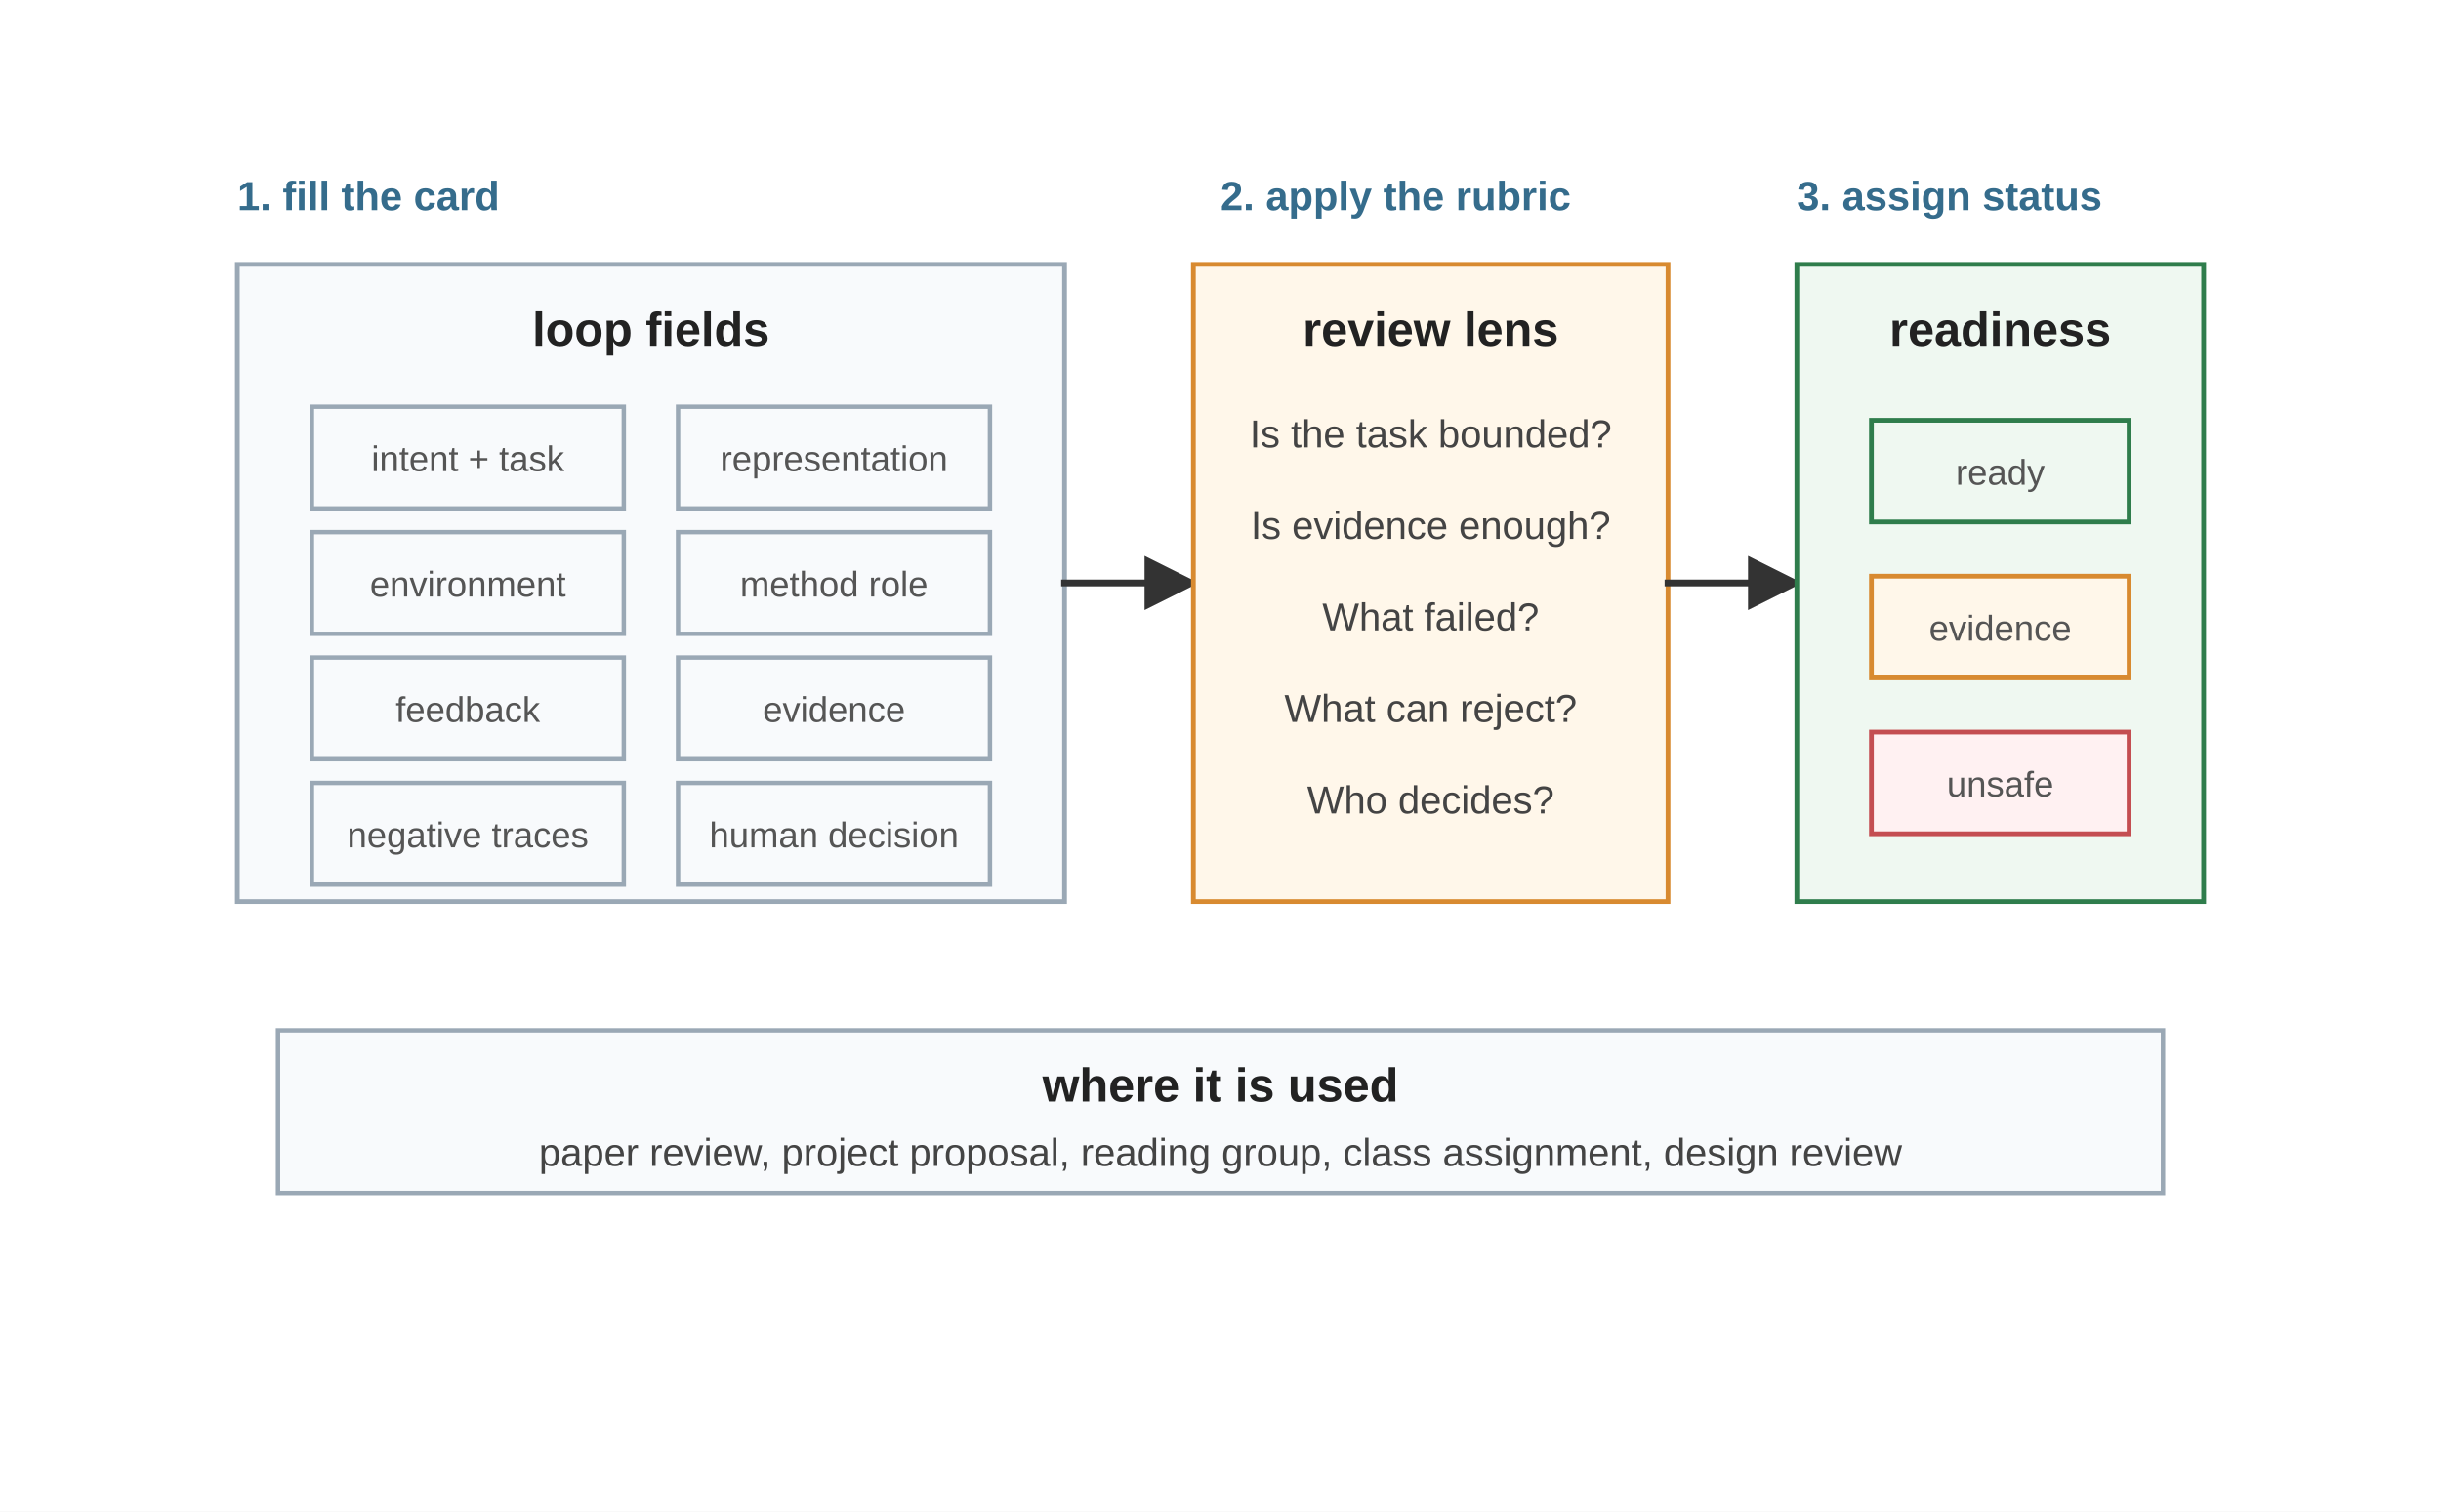
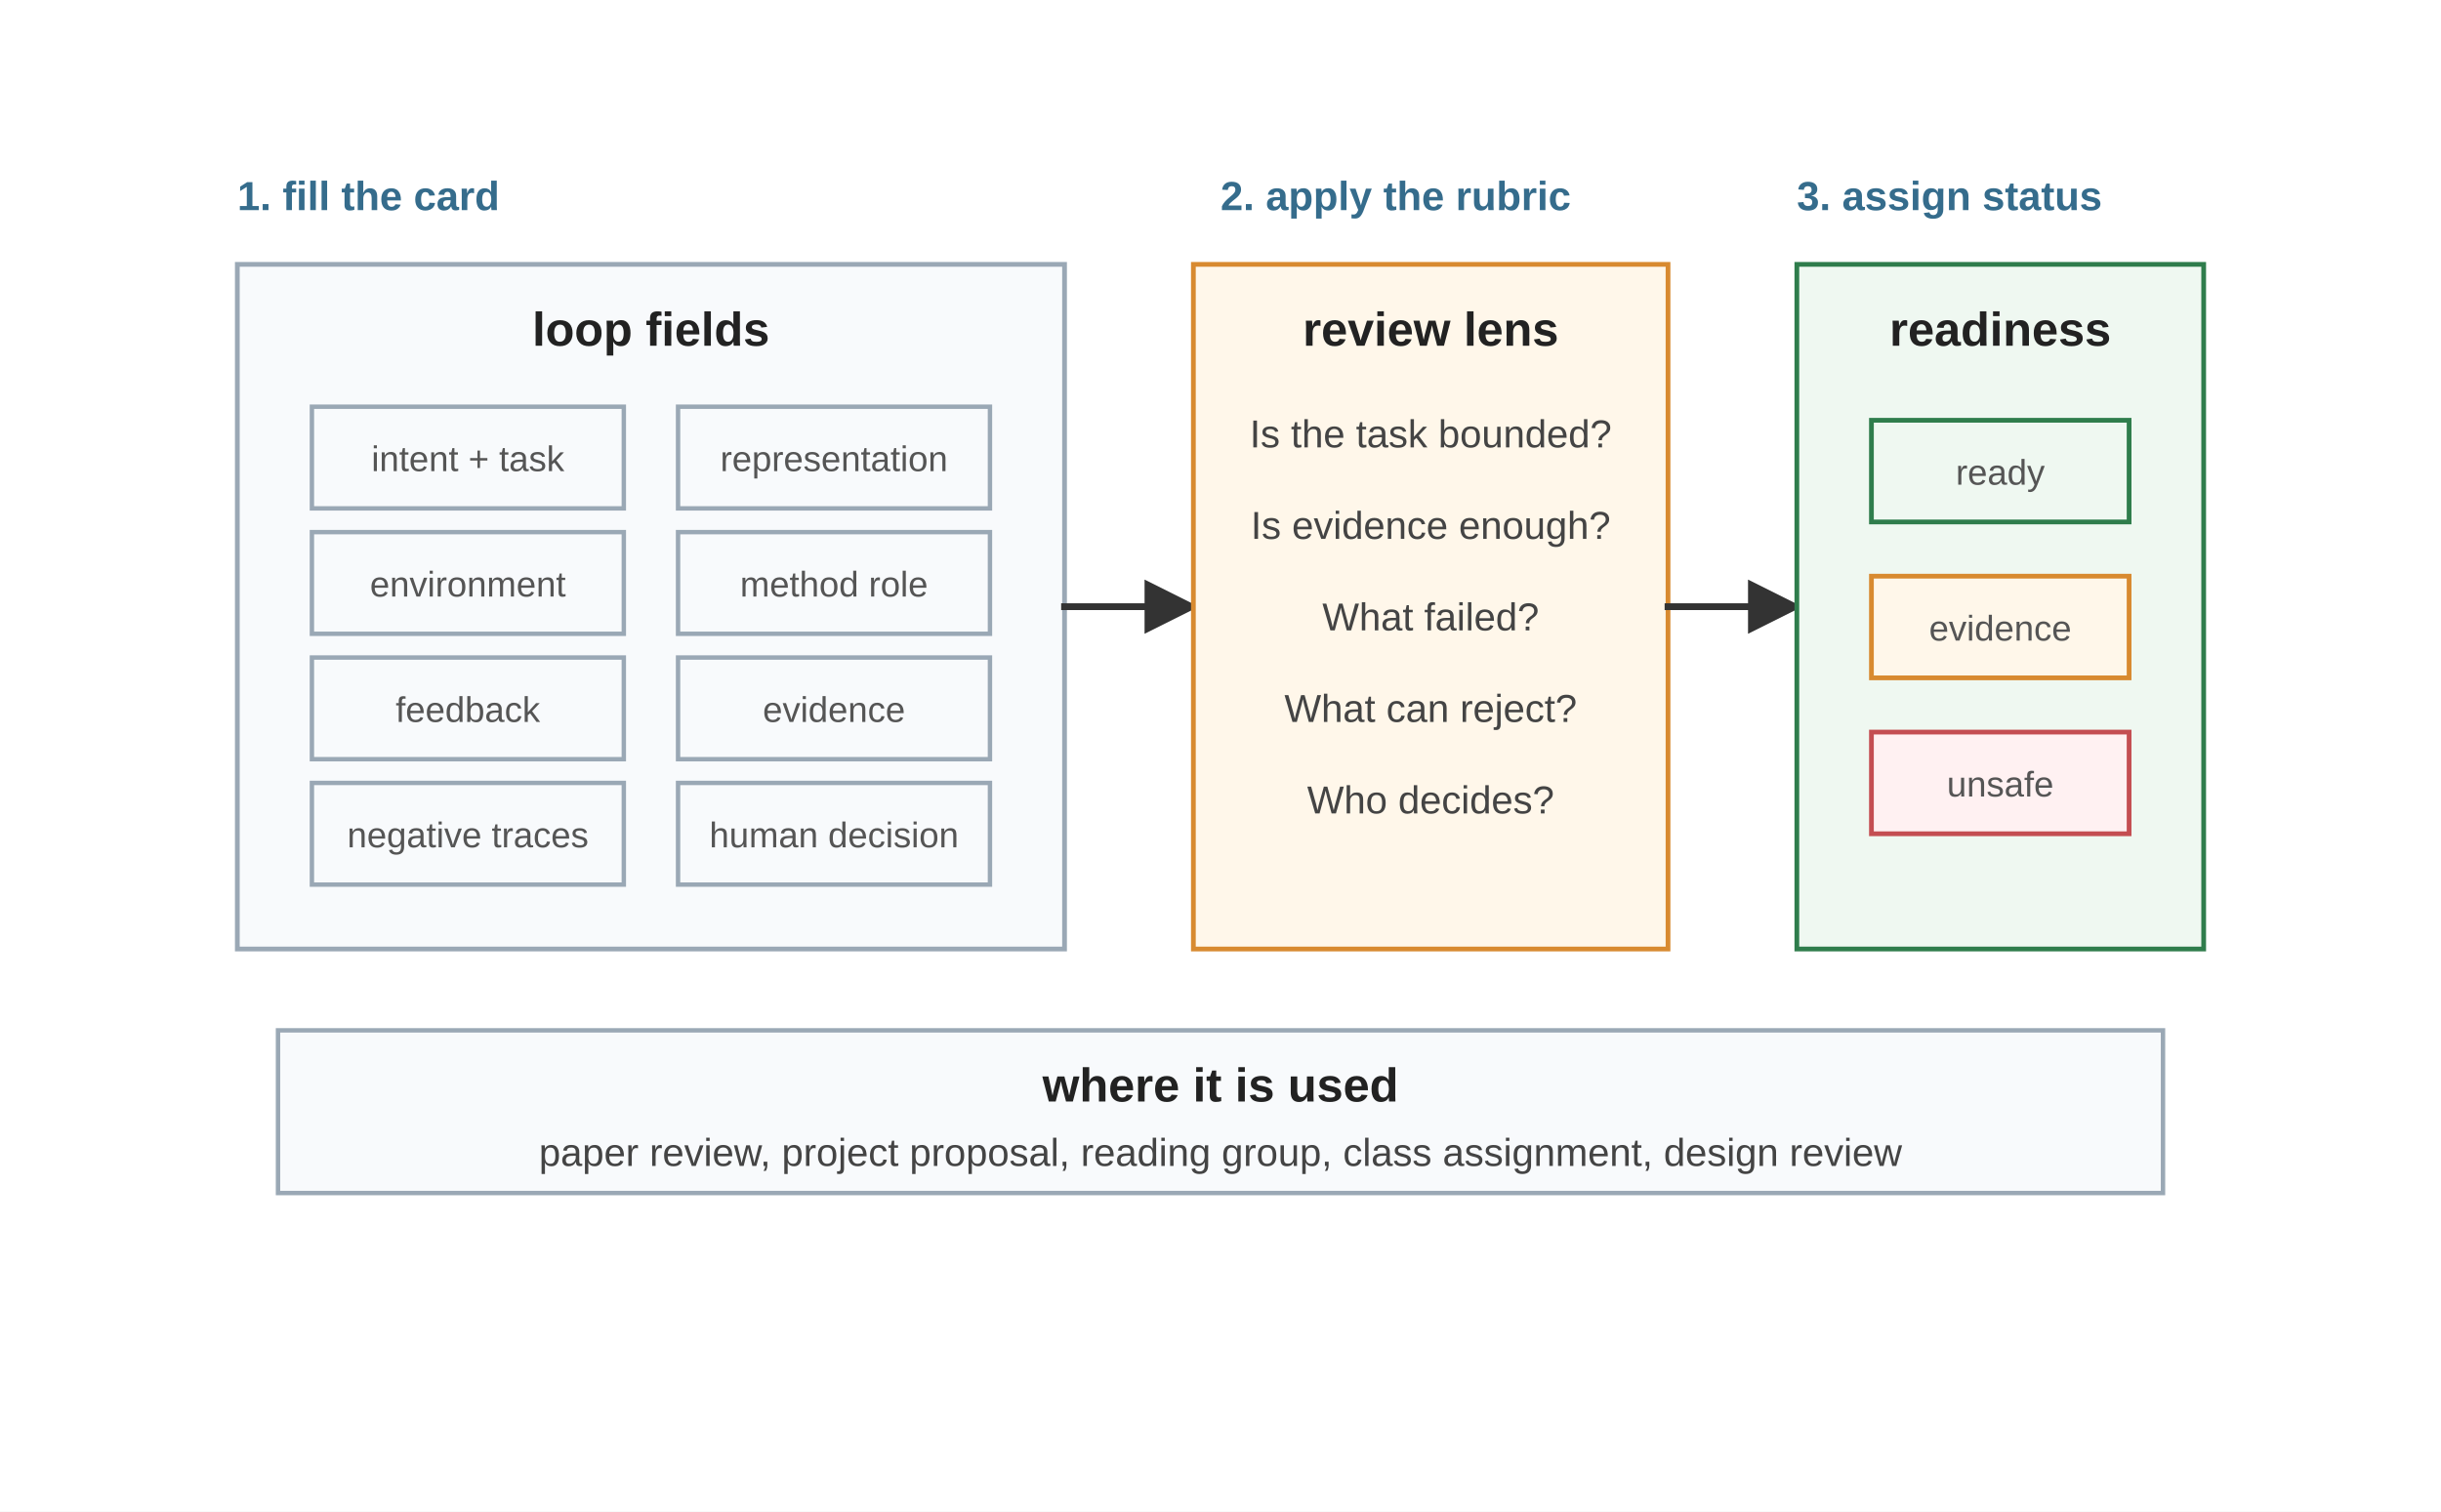
<svg xmlns="http://www.w3.org/2000/svg" viewBox="0 0 720 446" role="img">
  <defs>
    <marker id="arrow" viewBox="0 0 10 10" refX="9" refY="5" markerWidth="8" markerHeight="8" orient="auto">
      <path d="M 0 0 L 10 5 L 0 10 z" fill="#333333" />
    </marker>
    <style>
      .font { font-family: Arial, Helvetica, sans-serif; }
      .label { font-size: 14px; font-weight: 700; fill: #222222; }
      .small { font-size: 11.5px; fill: #444444; }
      .micro { font-size: 10.5px; fill: #555555; }
      .note { font-size: 12px; font-weight: 700; fill: #356C8C; }
      .card { fill: #F8FAFC; stroke: #9AA8B5; stroke-width: 1.4; }
      .rubric { fill: #FFF7EA; stroke: #D88A30; stroke-width: 1.4; }
      .status { fill: #EFF8F1; stroke: #2F7D4C; stroke-width: 1.4; }
      .ready { fill: #EFF8F1; stroke: #2F7D4C; stroke-width: 1.4; }
      .warn { fill: #FFF1F2; stroke: #C44E52; stroke-width: 1.4; }
      .use { fill: #F8FAFC; stroke: #9AA8B5; stroke-width: 1.3; }
      .arrow { stroke: #333333; stroke-width: 2; fill: none; stroke-linecap: square; stroke-linejoin: miter; }
    </style>
  </defs>
  <rect width="720" height="446" fill="#ffffff" />
  <g class="font" transform="translate(0,-54)">
    <text class="note" x="70" y="116">1. fill the card</text>
-     <rect class="card" x="70" y="132" width="244" height="188" />
+     <rect class="card" x="70" y="132" width="244" height="202" />
    <text class="label" x="192" y="156" text-anchor="middle">loop fields</text>
    <rect class="use" x="92" y="174" width="92" height="30" />
    <text class="micro" x="138" y="193" text-anchor="middle">intent + task</text>
    <rect class="use" x="200" y="174" width="92" height="30" />
    <text class="micro" x="246" y="193" text-anchor="middle">representation</text>
    <rect class="use" x="92" y="211" width="92" height="30" />
    <text class="micro" x="138" y="230" text-anchor="middle">environment</text>
    <rect class="use" x="200" y="211" width="92" height="30" />
    <text class="micro" x="246" y="230" text-anchor="middle">method role</text>
    <rect class="use" x="92" y="248" width="92" height="30" />
    <text class="micro" x="138" y="267" text-anchor="middle">feedback</text>
    <rect class="use" x="200" y="248" width="92" height="30" />
    <text class="micro" x="246" y="267" text-anchor="middle">evidence</text>
    <rect class="use" x="92" y="285" width="92" height="30" />
    <text class="micro" x="138" y="304" text-anchor="middle">negative traces</text>
    <rect class="use" x="200" y="285" width="92" height="30" />
    <text class="micro" x="246" y="304" text-anchor="middle">human decision</text>
-     <line class="arrow" x1="314" y1="226" x2="352" y2="226" marker-end="url(#arrow)" />
+     <line class="arrow" x1="314" y1="233" x2="352" y2="233" marker-end="url(#arrow)" />
    <text class="note" x="360" y="116">2. apply the rubric</text>
-     <rect class="rubric" x="352" y="132" width="140" height="188" />
+     <rect class="rubric" x="352" y="132" width="140" height="202" />
    <text class="label" x="422" y="156" text-anchor="middle">review lens</text>
    <text class="small" x="422" y="186" text-anchor="middle">Is the task bounded?</text>
    <text class="small" x="422" y="213" text-anchor="middle">Is evidence enough?</text>
    <text class="small" x="422" y="240" text-anchor="middle">What failed?</text>
    <text class="small" x="422" y="267" text-anchor="middle">What can reject?</text>
    <text class="small" x="422" y="294" text-anchor="middle">Who decides?</text>
-     <line class="arrow" x1="492" y1="226" x2="530" y2="226" marker-end="url(#arrow)" />
+     <line class="arrow" x1="492" y1="233" x2="530" y2="233" marker-end="url(#arrow)" />
    <text class="note" x="530" y="116">3. assign status</text>
-     <rect class="status" x="530" y="132" width="120" height="188" />
+     <rect class="status" x="530" y="132" width="120" height="202" />
    <text class="label" x="590" y="156" text-anchor="middle">readiness</text>
    <rect class="ready" x="552" y="178" width="76" height="30" />
    <text class="micro" x="590" y="197" text-anchor="middle">ready</text>
    <rect class="rubric" x="552" y="224" width="76" height="30" />
    <text class="micro" x="590" y="243" text-anchor="middle">evidence</text>
    <rect class="warn" x="552" y="270" width="76" height="30" />
    <text class="micro" x="590" y="289" text-anchor="middle">unsafe</text>
    <rect class="use" x="82" y="358" width="556" height="48" />
    <text class="label" x="360" y="379" text-anchor="middle">where it is used</text>
    <text class="small" x="360" y="398" text-anchor="middle">paper review, project proposal, reading group, class assignment, design review</text>
  </g>
</svg>
